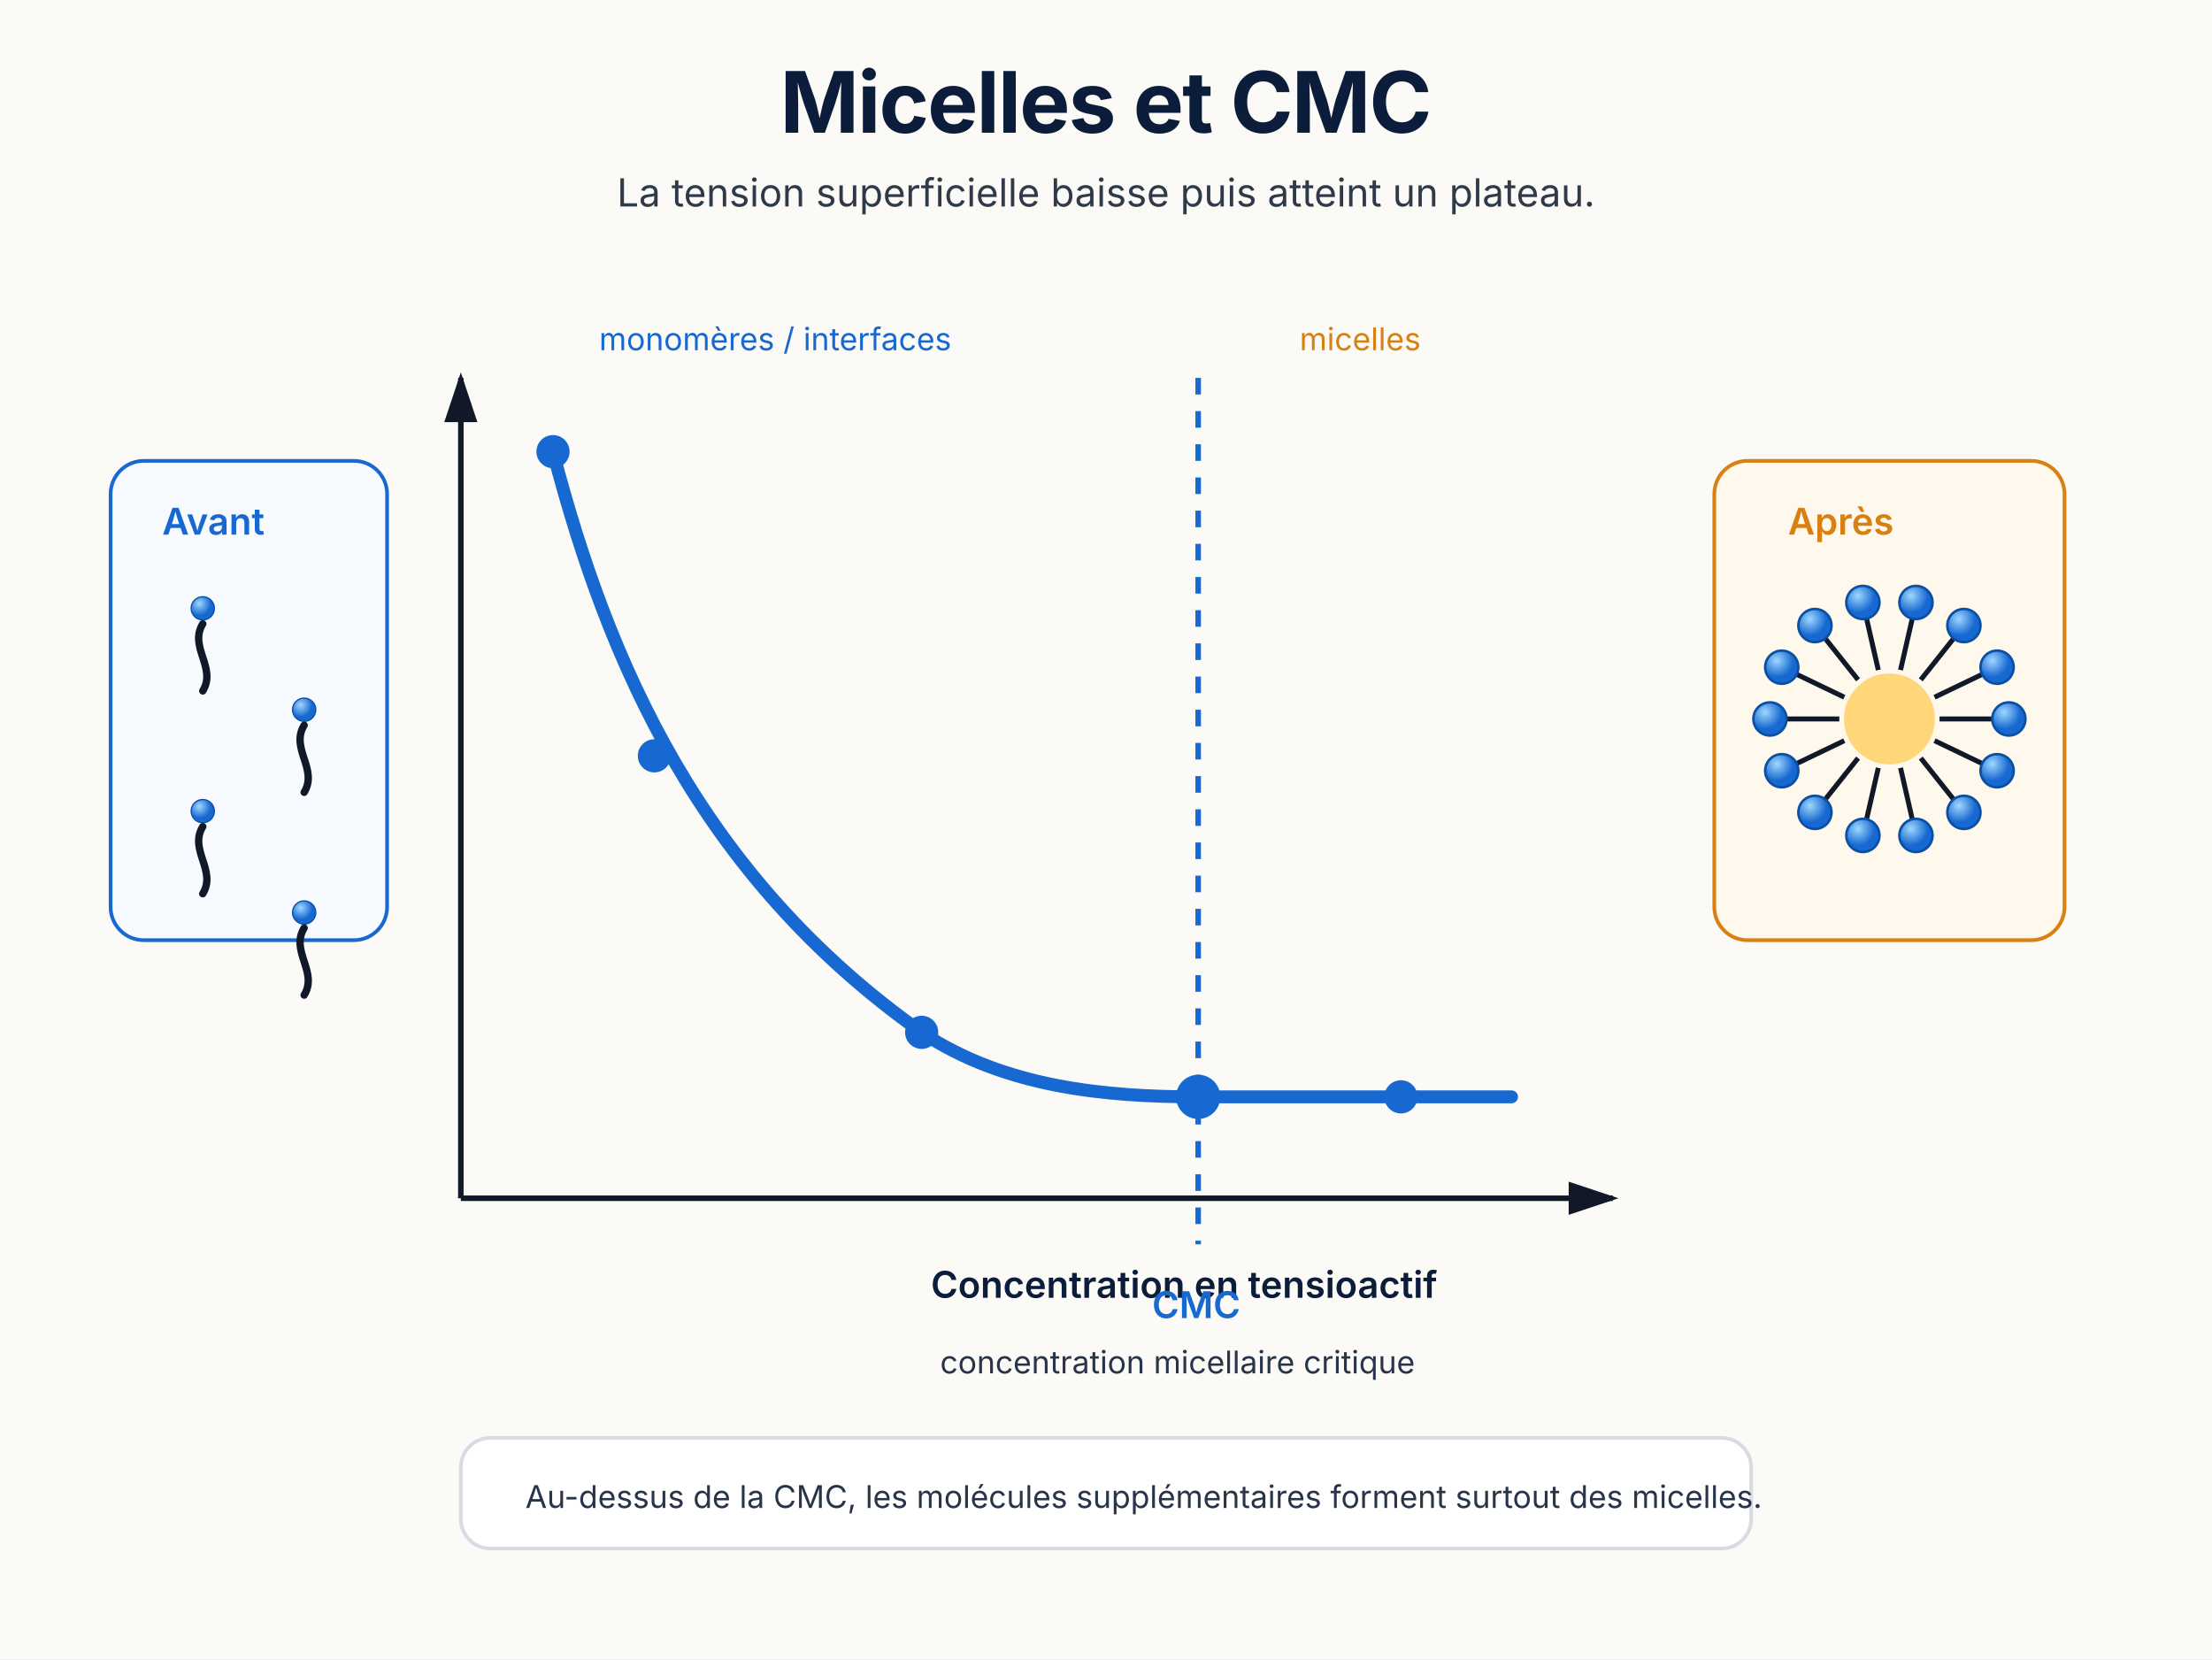
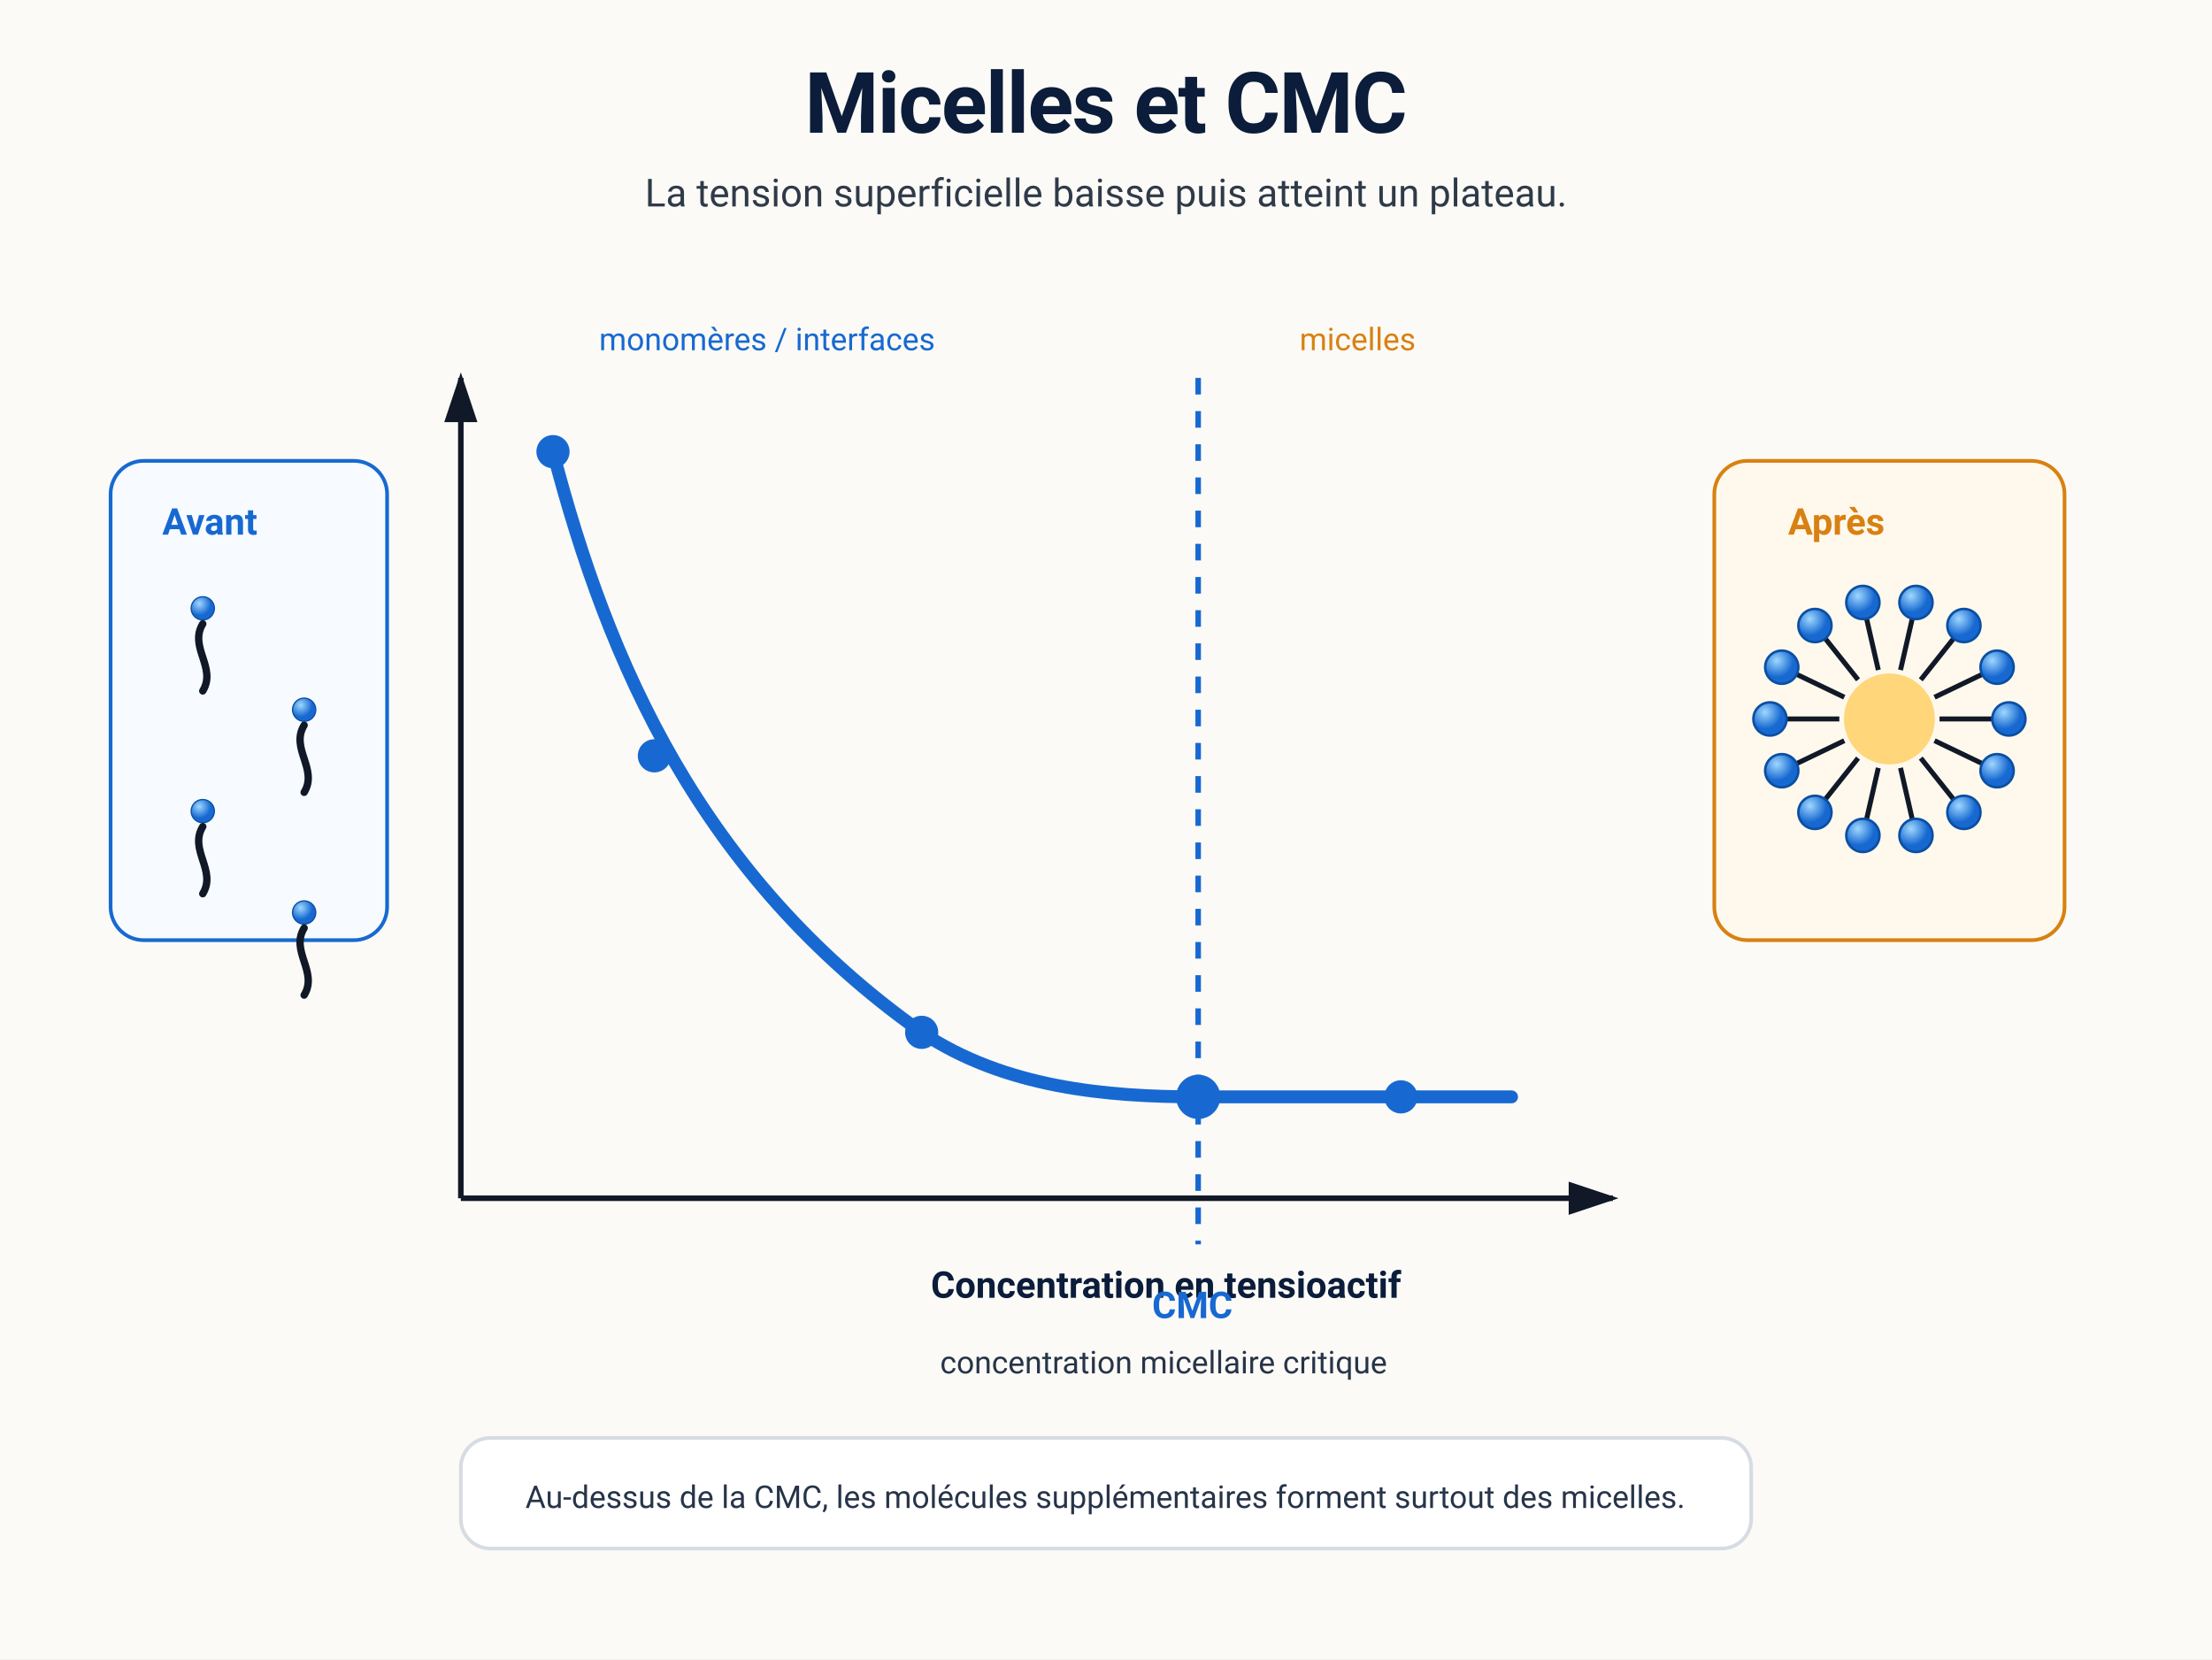
<svg xmlns="http://www.w3.org/2000/svg" width="1200" height="900" viewBox="0 0 1200 900" role="img" aria-labelledby="title desc">
  <defs>
    <style>
- .title{font:700 46px system-ui,-apple-system,BlinkMacSystemFont,'Segoe UI',sans-serif;fill:#0b1d3a;letter-spacing:-.8px}
- .subtitle{font:400 21px system-ui,-apple-system,BlinkMacSystemFont,'Segoe UI',sans-serif;fill:#2f3a49}
- .h2{font:700 30px system-ui,-apple-system,BlinkMacSystemFont,'Segoe UI',sans-serif;fill:#0b1d3a}
- .label{font:600 20px system-ui,-apple-system,BlinkMacSystemFont,'Segoe UI',sans-serif;fill:#0b1d3a}
- .small{font:400 17px system-ui,-apple-system,BlinkMacSystemFont,'Segoe UI',sans-serif;fill:#273449}
- .tiny{font:400 14px system-ui,-apple-system,BlinkMacSystemFont,'Segoe UI',sans-serif;fill:#4b5563}
- .mono{font:500 19px ui-monospace,SFMono-Regular,Menlo,monospace;fill:#111827}
+ .title{font:700 46px Roboto,Arial,sans-serif;fill:#0b1d3a;letter-spacing:-.8px}
+ .subtitle{font:400 21px Roboto,Arial,sans-serif;fill:#2f3a49}
+ .h2{font:700 30px Roboto,Arial,sans-serif;fill:#0b1d3a}
+ .label{font:600 20px Roboto,Arial,sans-serif;fill:#0b1d3a}
+ .small{font:400 17px Roboto,Arial,sans-serif;fill:#273449}
+ .tiny{font:400 14px Roboto,Arial,sans-serif;fill:#4b5563}
+ .mono{font:500 19px Roboto,Arial,sans-serif;fill:#111827}
.box{fill:#fff;stroke:#d7dce3;stroke-width:2}
.info{fill:#f7fbff;stroke:#1769d1;stroke-width:2}
.warn{fill:#fff9ed;stroke:#d88112;stroke-width:2}
.blue{fill:#1769d1}.orange{fill:#d88112}.green{fill:#237047}.purple{fill:#6a3aa8}.red{fill:#b84b3f}.muted{fill:#667085}
.tail{fill:none;stroke:#111827;stroke-width:4;stroke-linecap:round}
.line{stroke:#d7dce3;stroke-width:2}
</style>
    <radialGradient id="headBlue" cx="35%" cy="30%">
      <stop offset="0" stop-color="#9fd7ff" />
      <stop offset="1" stop-color="#1769d1" />
    </radialGradient>
    <radialGradient id="headOrange" cx="35%" cy="30%">
      <stop offset="0" stop-color="#ffe19a" />
      <stop offset="1" stop-color="#d88112" />
    </radialGradient>
    <marker id="arrow" markerWidth="10" markerHeight="10" refX="8" refY="3" orient="auto">
      <path d="M0,0 L0,6 L9,3 z" fill="#111827" />
    </marker>
    <marker id="arrowBlue" markerWidth="10" markerHeight="10" refX="8" refY="3" orient="auto">
      <path d="M0,0 L0,6 L9,3 z" fill="#1769d1" />
    </marker>
    <marker id="arrowOrange" markerWidth="10" markerHeight="10" refX="8" refY="3" orient="auto">
      <path d="M0,0 L0,6 L9,3 z" fill="#d88112" />
    </marker>
  </defs>
  <rect width="100%" height="100%" fill="#fbfaf6" />
  <text x="600.0" y="72" text-anchor="middle" class="title">Micelles et CMC</text>
  <text x="600.0" y="112" text-anchor="middle" class="subtitle">La tension superficielle baisse puis atteint un plateau.</text>
  <line x1="250" y1="650" x2="875" y2="650" stroke="#111827" stroke-width="3" marker-end="url(#arrow)" />
  <line x1="250" y1="650" x2="250" y2="205" stroke="#111827" stroke-width="3" marker-end="url(#arrow)" />
  <text x="505" y="704" class="label">Concentration en tensioactif</text>
  <text x="120" y="455" class="label" transform="rotate(-90 120 455)">Tension superficielle</text>
  <path d="M300 245 C330 360 380 475 500 560 C545 590 600 595 650 595 H820" fill="none" stroke="#1769d1" stroke-width="7" stroke-linecap="round" />
  <g fill="#1769d1">
    <circle cx="300" cy="245" r="9" />
    <circle cx="355" cy="410" r="9" />
    <circle cx="500" cy="560" r="9" />
    <circle cx="650" cy="595" r="12" />
    <circle cx="760" cy="595" r="9" />
  </g>
  <line x1="650" y1="205" x2="650" y2="675" stroke="#1769d1" stroke-width="3" stroke-dasharray="9 9" />
  <text x="625" y="715" class="label blue">CMC</text>
  <text x="510" y="745" class="small">concentration micellaire critique</text>
  <rect x="60" y="250" width="150" height="260" rx="18" class="info" />
  <text x="88" y="290" class="label blue">Avant</text>
  <circle cx="110" cy="330" r="6.3" fill="url(#headBlue)" stroke="#0b4fa3" stroke-width="0.7" />
  <path d="M110 338.4 C102.3 351.0 117.7 362.2 110 374.8" class="tail" stroke-width="1.4" />
  <circle cx="165" cy="385" r="6.3" fill="url(#headBlue)" stroke="#0b4fa3" stroke-width="0.7" />
  <path d="M165 393.4 C157.3 406.0 172.7 417.2 165 429.8" class="tail" stroke-width="1.4" />
  <circle cx="110" cy="440" r="6.3" fill="url(#headBlue)" stroke="#0b4fa3" stroke-width="0.7" />
  <path d="M110 448.4 C102.3 461.0 117.7 472.2 110 484.8" class="tail" stroke-width="1.4" />
  <circle cx="165" cy="495" r="6.3" fill="url(#headBlue)" stroke="#0b4fa3" stroke-width="0.7" />
  <path d="M165 503.4 C157.3 516.0 172.7 527.2 165 539.8" class="tail" stroke-width="1.4" />
  <rect x="930" y="250" width="190" height="260" rx="18" class="warn" />
  <text x="970" y="290" class="label orange">Après</text>
  <g transform="translate(1025 390) scale(.9)">
    <circle cx="0" cy="0" r="27.4" fill="#ffd474" opacity=".95" />
    <line x1="30.2" y1="0.0" x2="72.0" y2="0.0" stroke="#111827" stroke-width="3" />
    <circle cx="72.0" cy="0.0" r="10" fill="url(#headBlue)" stroke="#0b4fa3" stroke-width="1.5" />
    <line x1="27.2" y1="13.1" x2="64.9" y2="31.2" stroke="#111827" stroke-width="3" />
    <circle cx="64.9" cy="31.2" r="10" fill="url(#headBlue)" stroke="#0b4fa3" stroke-width="1.5" />
    <line x1="18.9" y1="23.6" x2="44.9" y2="56.3" stroke="#111827" stroke-width="3" />
    <circle cx="44.9" cy="56.3" r="10" fill="url(#headBlue)" stroke="#0b4fa3" stroke-width="1.5" />
    <line x1="6.7" y1="29.5" x2="16.0" y2="70.2" stroke="#111827" stroke-width="3" />
    <circle cx="16.0" cy="70.2" r="10" fill="url(#headBlue)" stroke="#0b4fa3" stroke-width="1.5" />
    <line x1="-6.7" y1="29.5" x2="-16.0" y2="70.2" stroke="#111827" stroke-width="3" />
    <circle cx="-16.0" cy="70.2" r="10" fill="url(#headBlue)" stroke="#0b4fa3" stroke-width="1.5" />
    <line x1="-18.9" y1="23.6" x2="-44.9" y2="56.3" stroke="#111827" stroke-width="3" />
    <circle cx="-44.9" cy="56.3" r="10" fill="url(#headBlue)" stroke="#0b4fa3" stroke-width="1.5" />
    <line x1="-27.2" y1="13.1" x2="-64.9" y2="31.2" stroke="#111827" stroke-width="3" />
    <circle cx="-64.9" cy="31.2" r="10" fill="url(#headBlue)" stroke="#0b4fa3" stroke-width="1.5" />
    <line x1="-30.2" y1="0.0" x2="-72.0" y2="0.0" stroke="#111827" stroke-width="3" />
    <circle cx="-72.0" cy="0.0" r="10" fill="url(#headBlue)" stroke="#0b4fa3" stroke-width="1.5" />
    <line x1="-27.2" y1="-13.1" x2="-64.9" y2="-31.2" stroke="#111827" stroke-width="3" />
    <circle cx="-64.9" cy="-31.2" r="10" fill="url(#headBlue)" stroke="#0b4fa3" stroke-width="1.5" />
    <line x1="-18.9" y1="-23.6" x2="-44.9" y2="-56.3" stroke="#111827" stroke-width="3" />
    <circle cx="-44.9" cy="-56.3" r="10" fill="url(#headBlue)" stroke="#0b4fa3" stroke-width="1.5" />
    <line x1="-6.7" y1="-29.5" x2="-16.0" y2="-70.2" stroke="#111827" stroke-width="3" />
    <circle cx="-16.0" cy="-70.2" r="10" fill="url(#headBlue)" stroke="#0b4fa3" stroke-width="1.5" />
    <line x1="6.7" y1="-29.5" x2="16.0" y2="-70.2" stroke="#111827" stroke-width="3" />
    <circle cx="16.0" cy="-70.2" r="10" fill="url(#headBlue)" stroke="#0b4fa3" stroke-width="1.5" />
    <line x1="18.9" y1="-23.6" x2="44.9" y2="-56.3" stroke="#111827" stroke-width="3" />
    <circle cx="44.9" cy="-56.3" r="10" fill="url(#headBlue)" stroke="#0b4fa3" stroke-width="1.5" />
    <line x1="27.2" y1="-13.1" x2="64.9" y2="-31.2" stroke="#111827" stroke-width="3" />
    <circle cx="64.9" cy="-31.2" r="10" fill="url(#headBlue)" stroke="#0b4fa3" stroke-width="1.5" />
  </g>
  <text x="325" y="190" class="small blue">monomères / interfaces</text>
  <text x="705" y="190" class="small orange">micelles</text>
  <rect x="250" y="780" width="700" height="60" rx="16" class="box" />
  <text x="285" y="818" class="small">Au-dessus de la CMC, les molécules supplémentaires forment surtout des micelles.</text>
</svg>
